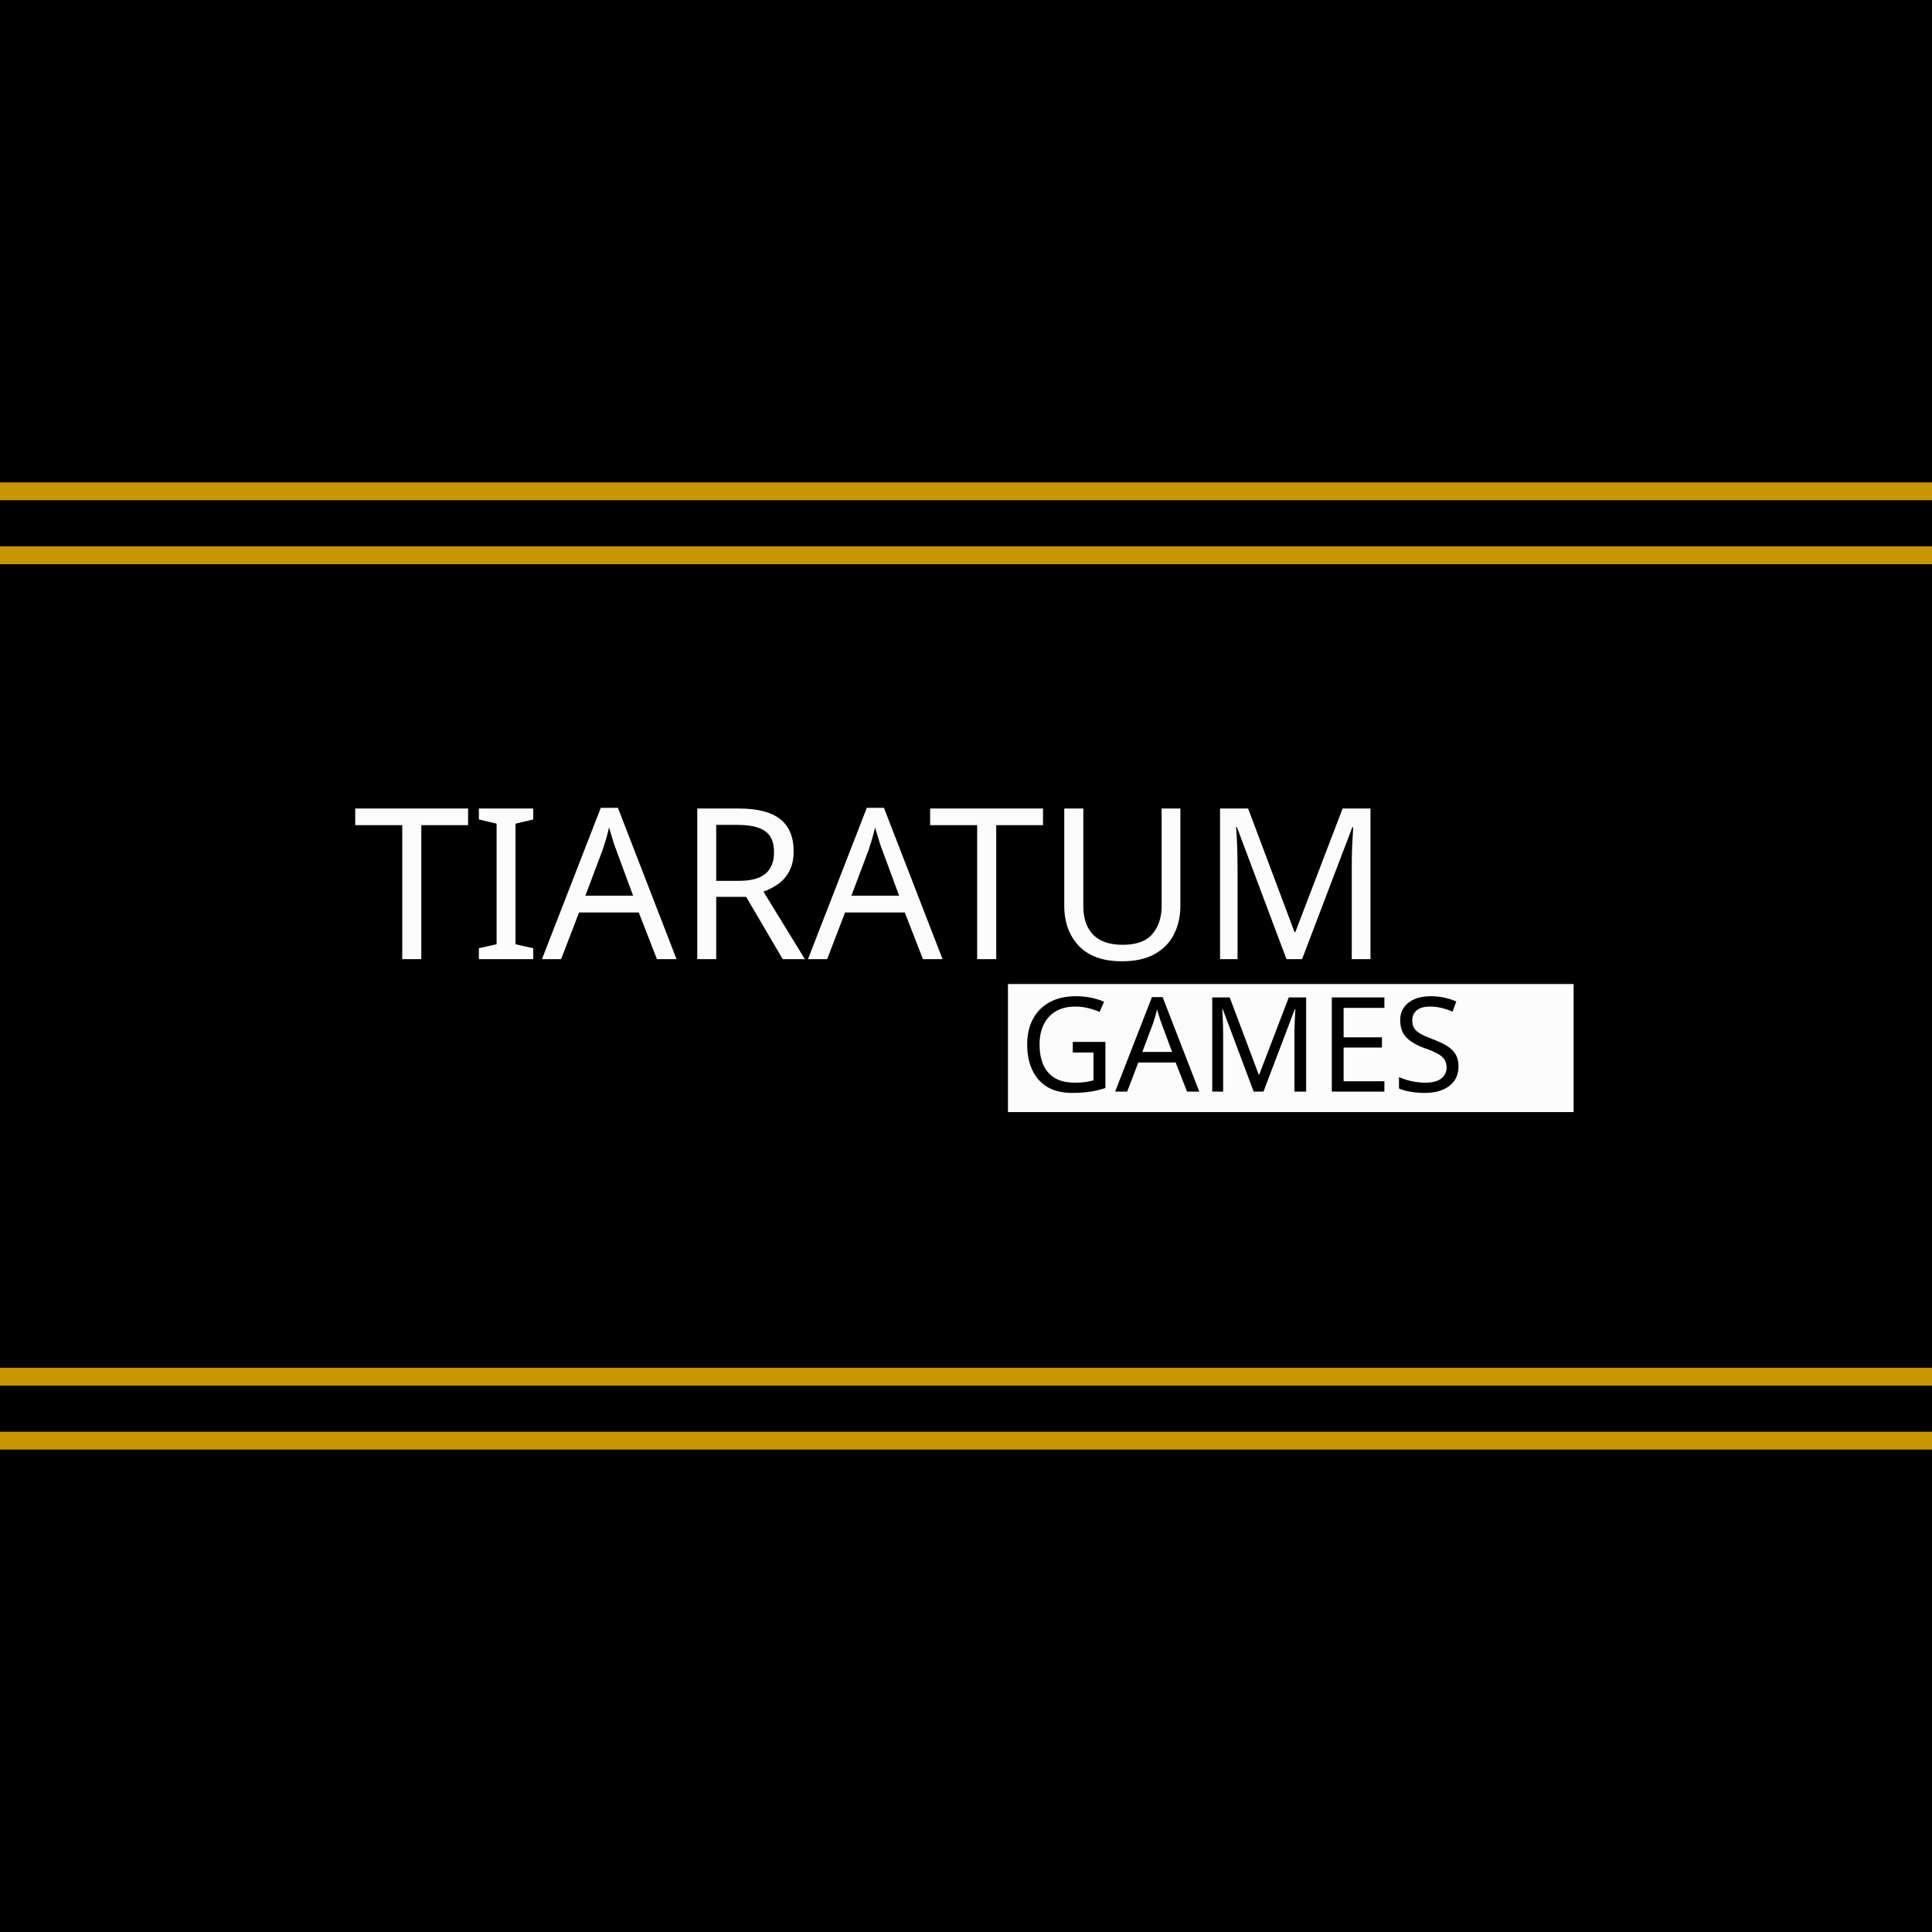
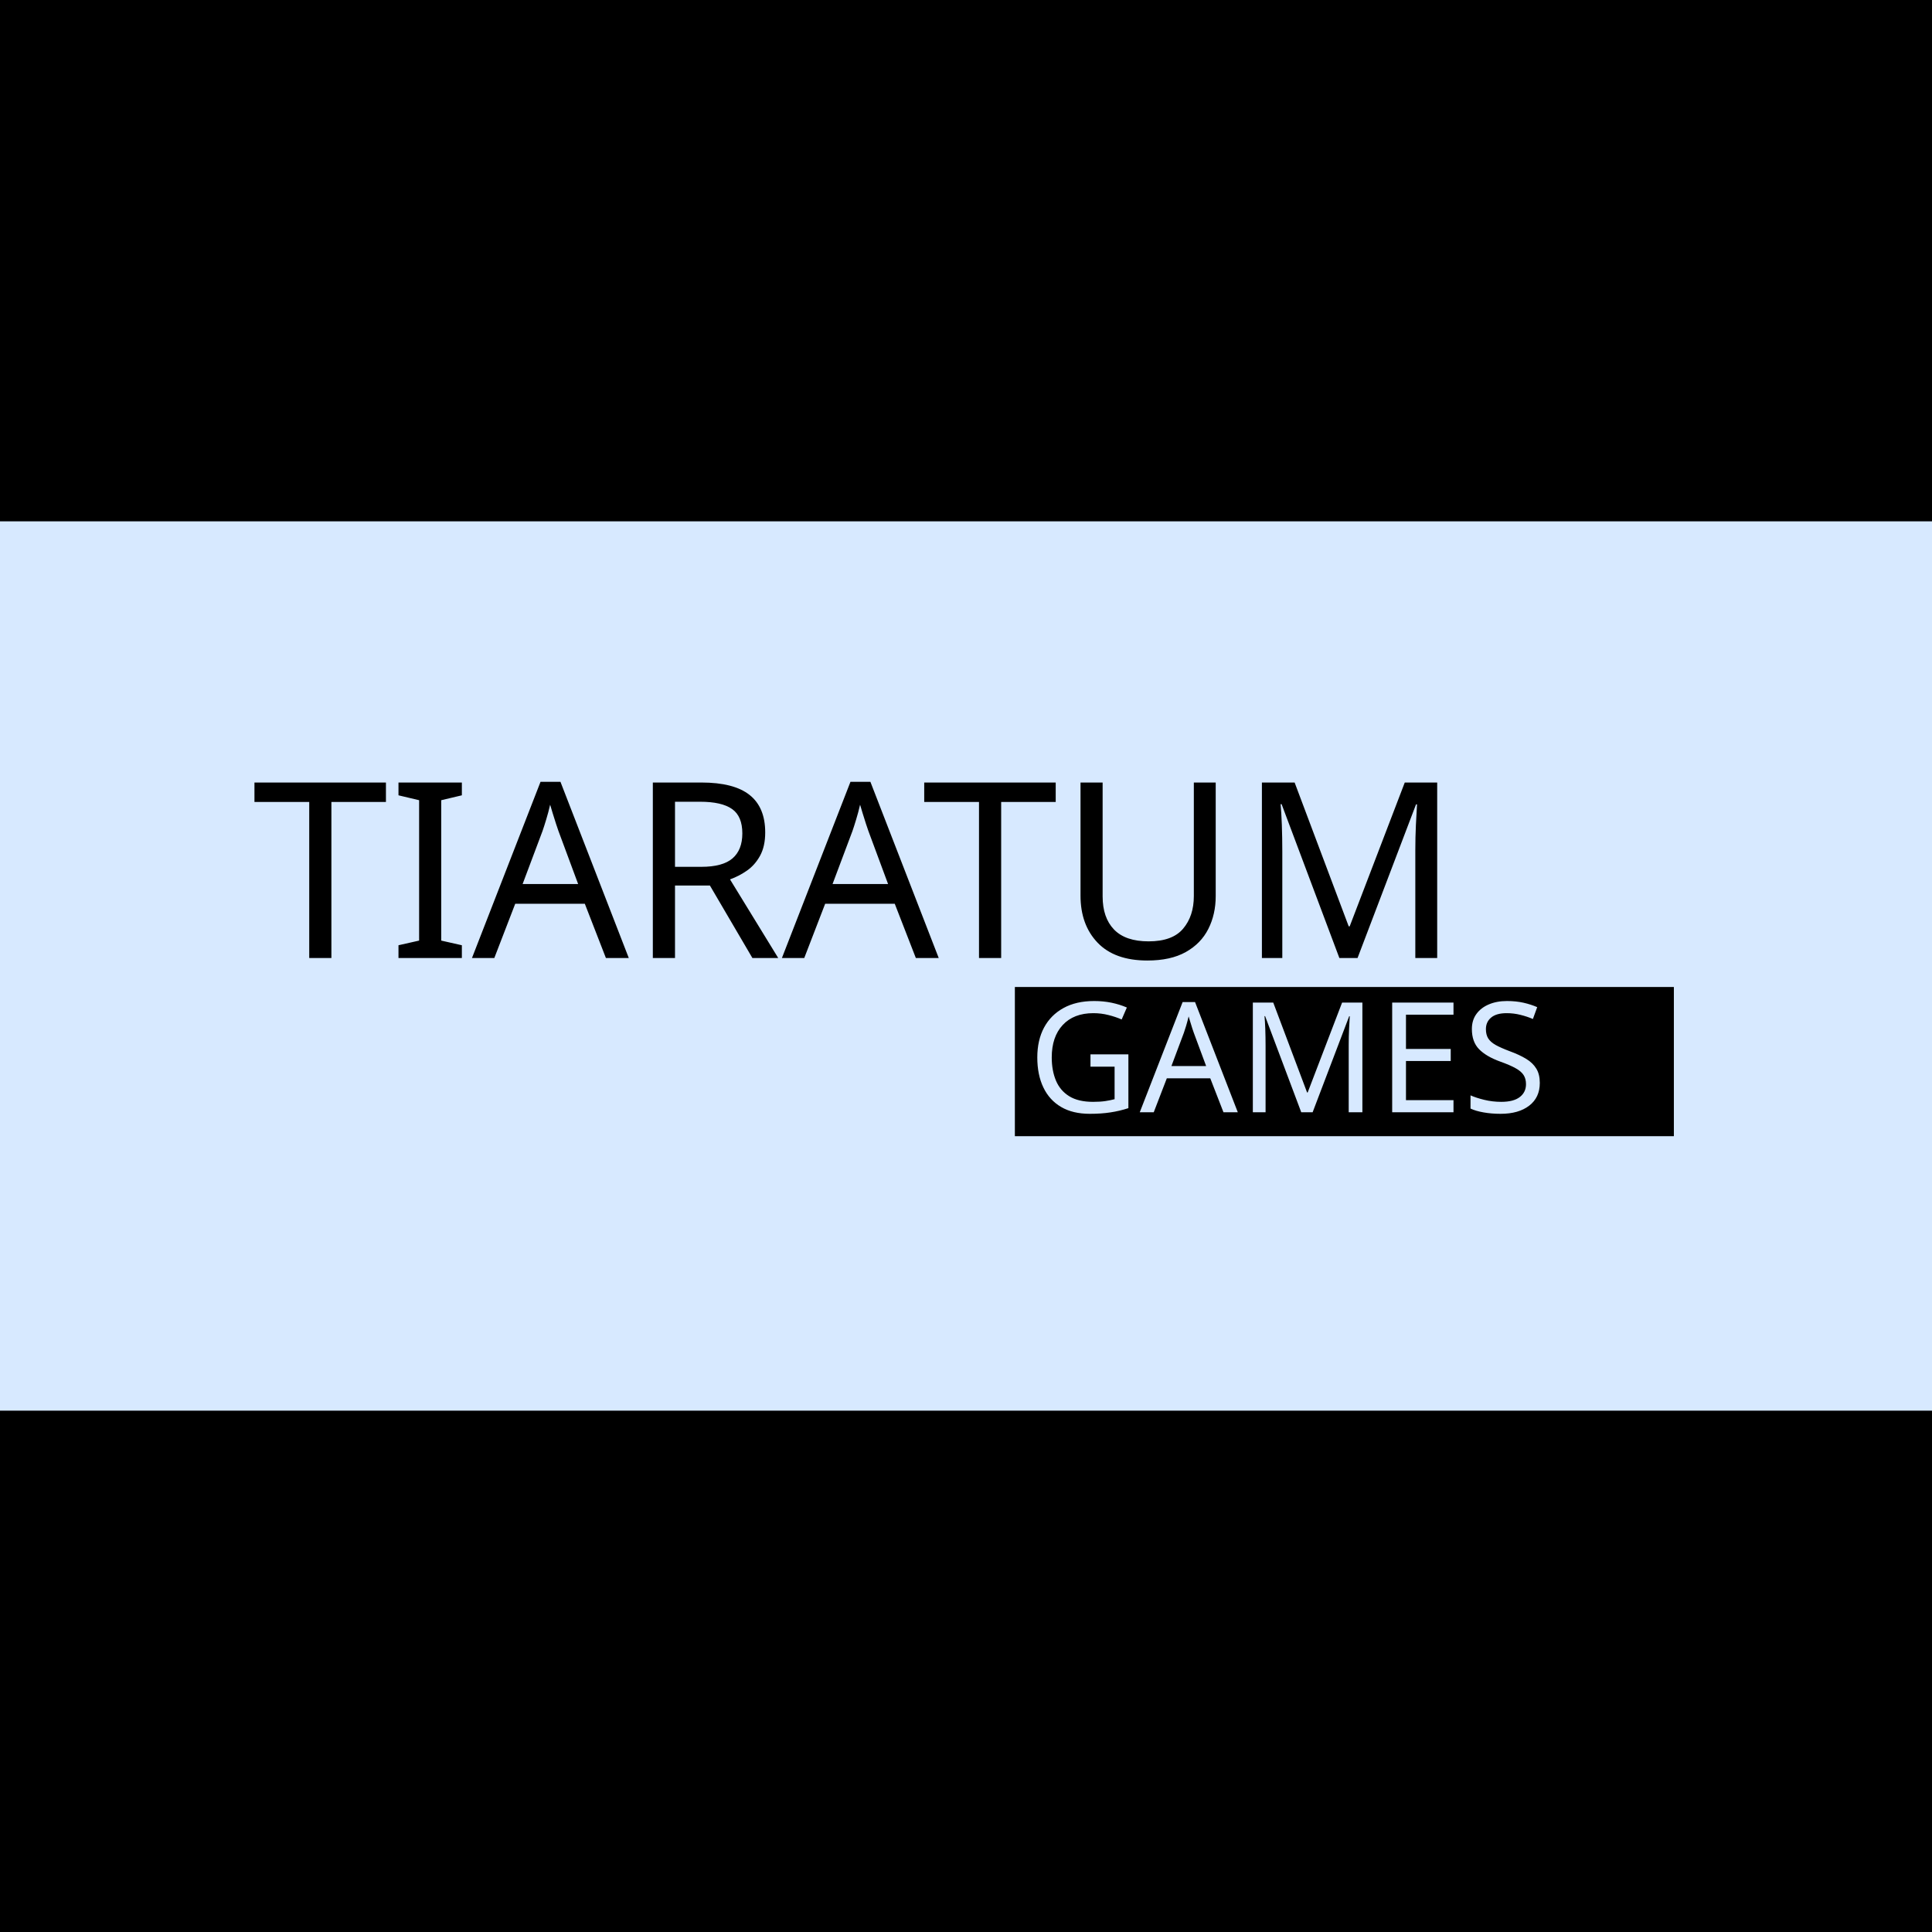
- <svg xmlns="http://www.w3.org/2000/svg" width="1024" height="1024" viewBox="0 0 270.933 270.933" version="1.1" id="svg8">
-   <defs id="defs2" />
-   <g id="layer1">
-     <rect style="fill:#000000;stroke-width:0;stroke-linecap:round;stroke-linejoin:round;paint-order:stroke fill markers" id="rect835" width="270.933" height="270.933" x="0" y="0" />
-     <text xml:space="preserve" style="font-style:normal;font-variant:normal;font-weight:normal;font-stretch:normal;font-size:29.586px;line-height:1.25;font-family:Xolonium;-inkscape-font-specification:Xolonium;fill:#fcfcfc;fill-opacity:1;stroke:none;stroke-width:1.665;stroke-miterlimit:4;stroke-dasharray:none;stroke-opacity:1;paint-order:stroke fill markers" x="49.519" y="134.508" id="text835">
-       <tspan id="tspan833" x="49.519" y="134.508" style="font-style:normal;font-variant:normal;font-weight:normal;font-stretch:normal;font-family:Xolonium;-inkscape-font-specification:Xolonium;fill:#fcfcfc;fill-opacity:1;stroke:none;stroke-width:1.665;stroke-miterlimit:4;stroke-dasharray:none;stroke-opacity:1;paint-order:stroke fill markers">TIARATUM</tspan>
-     </text>
-     <rect style="fill:#fcfcfc;fill-opacity:1;stroke:none;stroke-width:0;stroke-linecap:round;stroke-linejoin:round;stroke-miterlimit:4;stroke-dasharray:none;stroke-opacity:1;paint-order:stroke fill markers" id="rect885" width="79.326" height="17.959" x="141.349" y="137.993" />
-     <text xml:space="preserve" style="font-style:normal;font-variant:normal;font-weight:normal;font-stretch:normal;font-size:18.491px;line-height:1.25;font-family:Xolonium;-inkscape-font-specification:Xolonium;fill:#000000;fill-opacity:1;stroke:none;stroke-width:1.665;stroke-miterlimit:4;stroke-dasharray:none;stroke-opacity:1;paint-order:stroke fill markers" x="142.92" y="153.075" id="text835-6">
-       <tspan id="tspan833-0" x="142.92" y="153.075" style="font-style:normal;font-variant:normal;font-weight:normal;font-stretch:normal;font-size:18.491px;font-family:Xolonium;-inkscape-font-specification:Xolonium;fill:#000000;fill-opacity:1;stroke:none;stroke-width:1.665;stroke-miterlimit:4;stroke-dasharray:none;stroke-opacity:1;paint-order:stroke fill markers">GAMES</tspan>
-     </text>
-     <rect style="fill:#c79600;fill-opacity:1;stroke:none;stroke-width:4.5;stroke-linecap:round;stroke-linejoin:round;stroke-miterlimit:4;stroke-dasharray:none" id="rect875" width="270.933" height="2.5" x="4.4408921e-16" y="76.624" />
-     <rect style="fill:#c79600;fill-opacity:1;stroke:none;stroke-width:4.5;stroke-linecap:round;stroke-linejoin:round;stroke-miterlimit:4;stroke-dasharray:none" id="rect875-8" width="270.933" height="2.5" x="2.2379558e-05" y="67.651" />
-     <rect style="fill:#c79600;fill-opacity:1;stroke:none;stroke-width:4.5;stroke-linecap:round;stroke-linejoin:round;stroke-miterlimit:4;stroke-dasharray:none" id="rect875-6" width="270.933" height="2.5" x="1.0935465e-05" y="200.782" />
-     <rect style="fill:#c79600;fill-opacity:1;stroke:none;stroke-width:4.5;stroke-linecap:round;stroke-linejoin:round;stroke-miterlimit:4;stroke-dasharray:none" id="rect875-8-7" width="270.933" height="2.5" x="3.382365e-05" y="191.809" />
-   </g>
+ <svg xmlns="http://www.w3.org/2000/svg" viewBox="0 0 512 512" version="1.1" id="svg14">
+   <defs id="defs18" />
+   <rect style="fill:#d7e9ff;fill-opacity:1;stroke-width:17.008;stroke-linecap:round;stroke-linejoin:round" id="rect845-7" width="512" height="512" x="0" y="0" />
+   <rect style="fill:#000000;fill-opacity:1;stroke-width:17.008;stroke-linecap:round;stroke-linejoin:round" id="rect845" width="512" height="138.159" x="0" y="0" />
+   <rect style="fill:#000000;fill-opacity:1;stroke-width:17.008;stroke-linecap:round;stroke-linejoin:round" id="rect845-6" width="512" height="138.159" x="0" y="373.841" />
+   <text xml:space="preserve" style="font-style:normal;font-variant:normal;font-weight:normal;font-stretch:normal;font-size:65.137px;line-height:1.25;font-family:Xolonium;-inkscape-font-specification:Xolonium;fill:#000000;fill-opacity:1;stroke:none;stroke-width:6.293;stroke-miterlimit:4;stroke-dasharray:none;stroke-opacity:1;paint-order:stroke fill markers;" x="66.778" y="253.889" id="text835">
+     <tspan id="tspan833" x="66.778" y="253.889" style="font-style:normal;font-variant:normal;font-weight:normal;font-stretch:normal;font-family:Xolonium;-inkscape-font-specification:Xolonium;fill:#000000;fill-opacity:1;stroke:none;stroke-width:6.293;stroke-miterlimit:4;stroke-dasharray:none;stroke-opacity:1;paint-order:stroke fill markers;">TIARATUM</tspan>
+   </text>
+   <rect style="fill:#000000;fill-opacity:1;stroke:none;stroke-width:0;stroke-linecap:round;stroke-linejoin:round;stroke-miterlimit:4;stroke-dasharray:none;stroke-opacity:1;paint-order:stroke fill markers" id="rect885" width="174.643" height="39.539" x="268.95" y="261.563" />
+   <text xml:space="preserve" style="font-style:normal;font-variant:normal;font-weight:normal;font-stretch:normal;font-size:40.711px;line-height:1.25;font-family:Xolonium;-inkscape-font-specification:Xolonium;fill:#d7e9ff;fill-opacity:1;stroke:none;stroke-width:6.293;stroke-miterlimit:4;stroke-dasharray:none;stroke-opacity:1;paint-order:stroke fill markers;" x="272.409" y="294.767" id="text835-6">
+     <tspan id="tspan833-0" x="272.409" y="294.767" style="font-style:normal;font-variant:normal;font-weight:normal;font-stretch:normal;font-size:40.711px;font-family:Xolonium;-inkscape-font-specification:Xolonium;fill:#d7e9ff;fill-opacity:1;stroke:none;stroke-width:6.293;stroke-miterlimit:4;stroke-dasharray:none;stroke-opacity:1;paint-order:stroke fill markers;">GAMES</tspan>
+   </text>
</svg>
